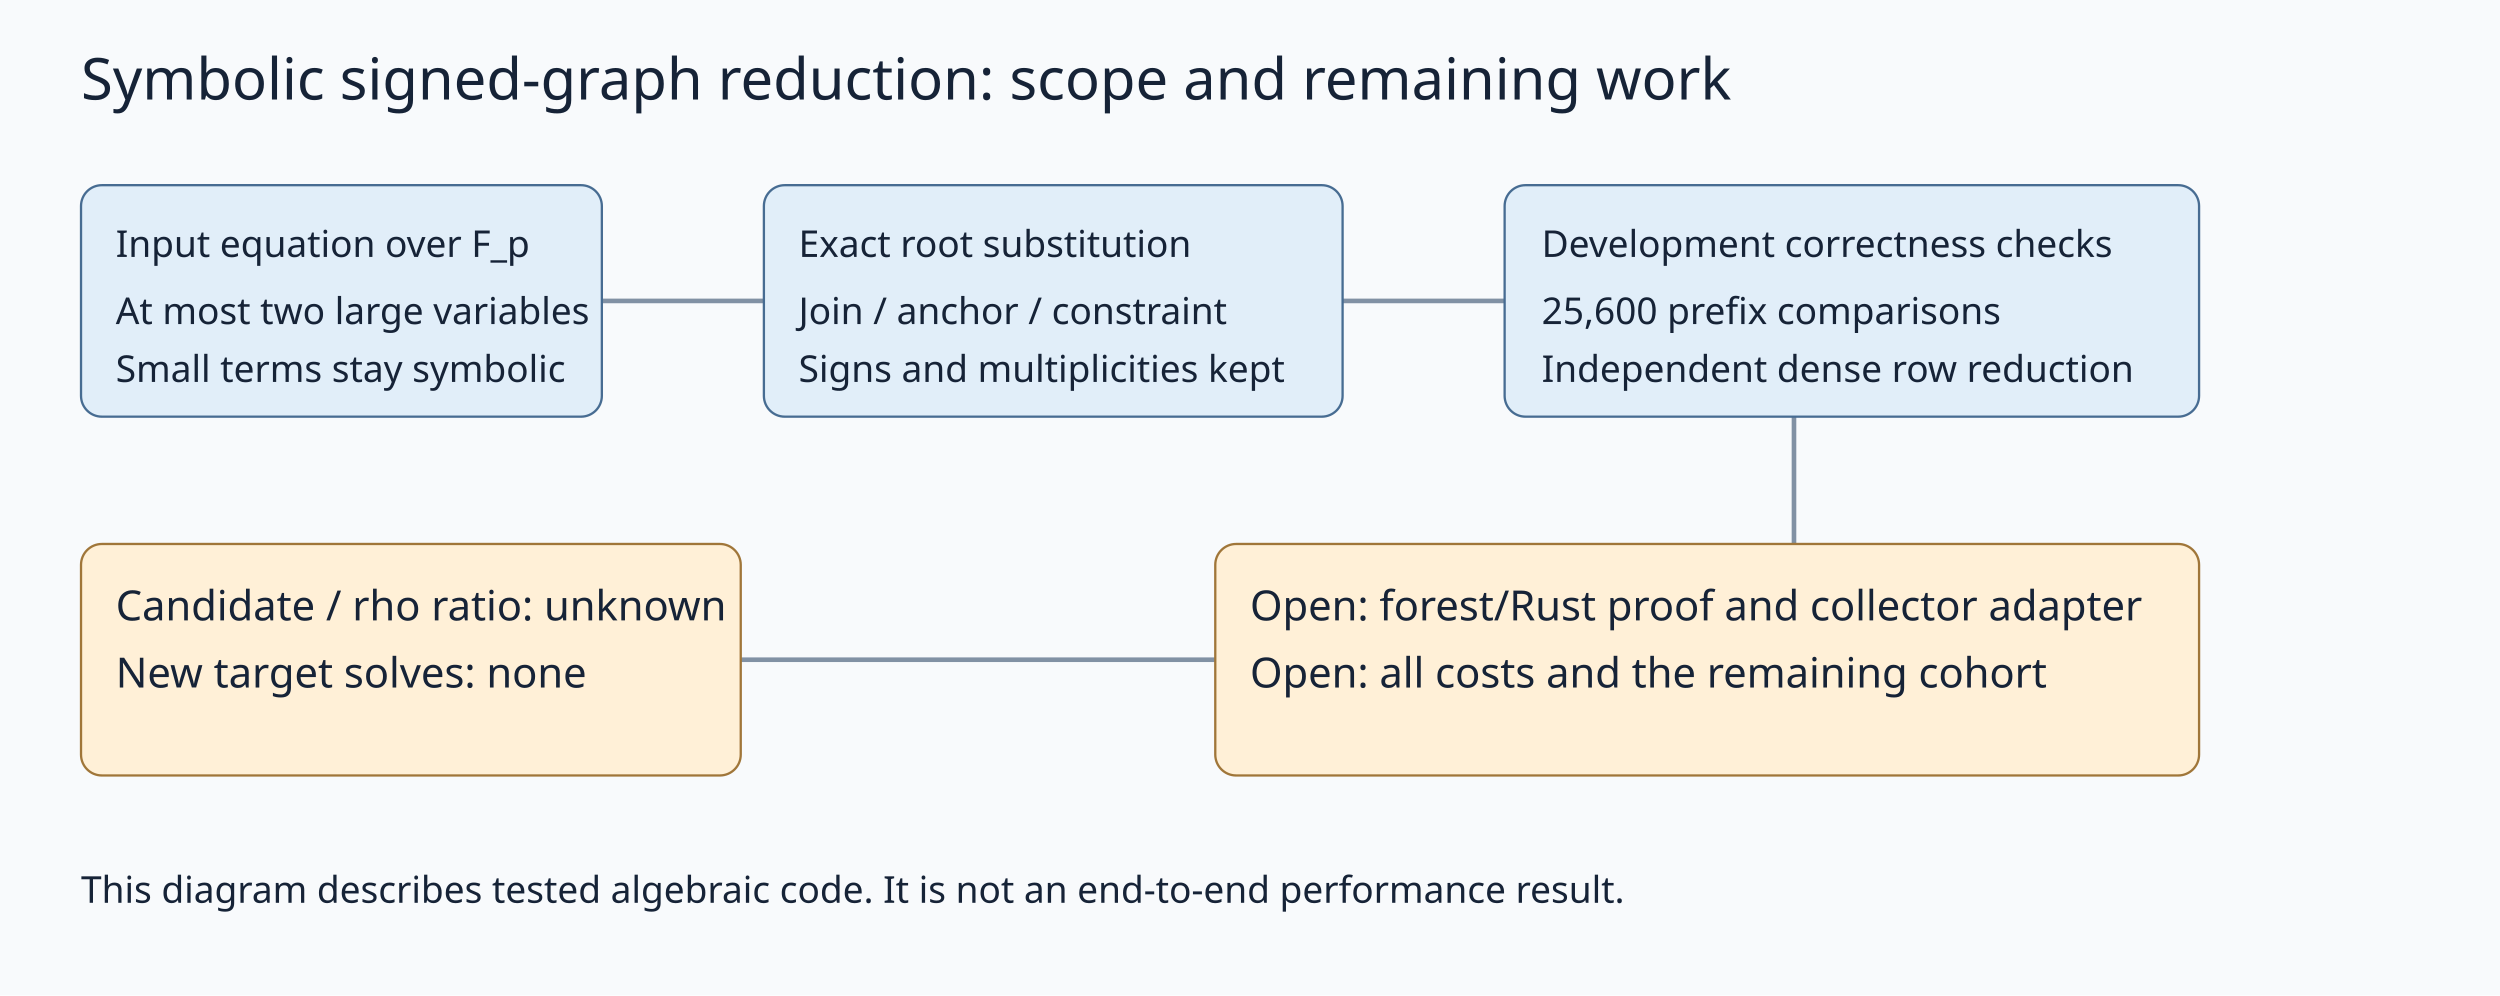
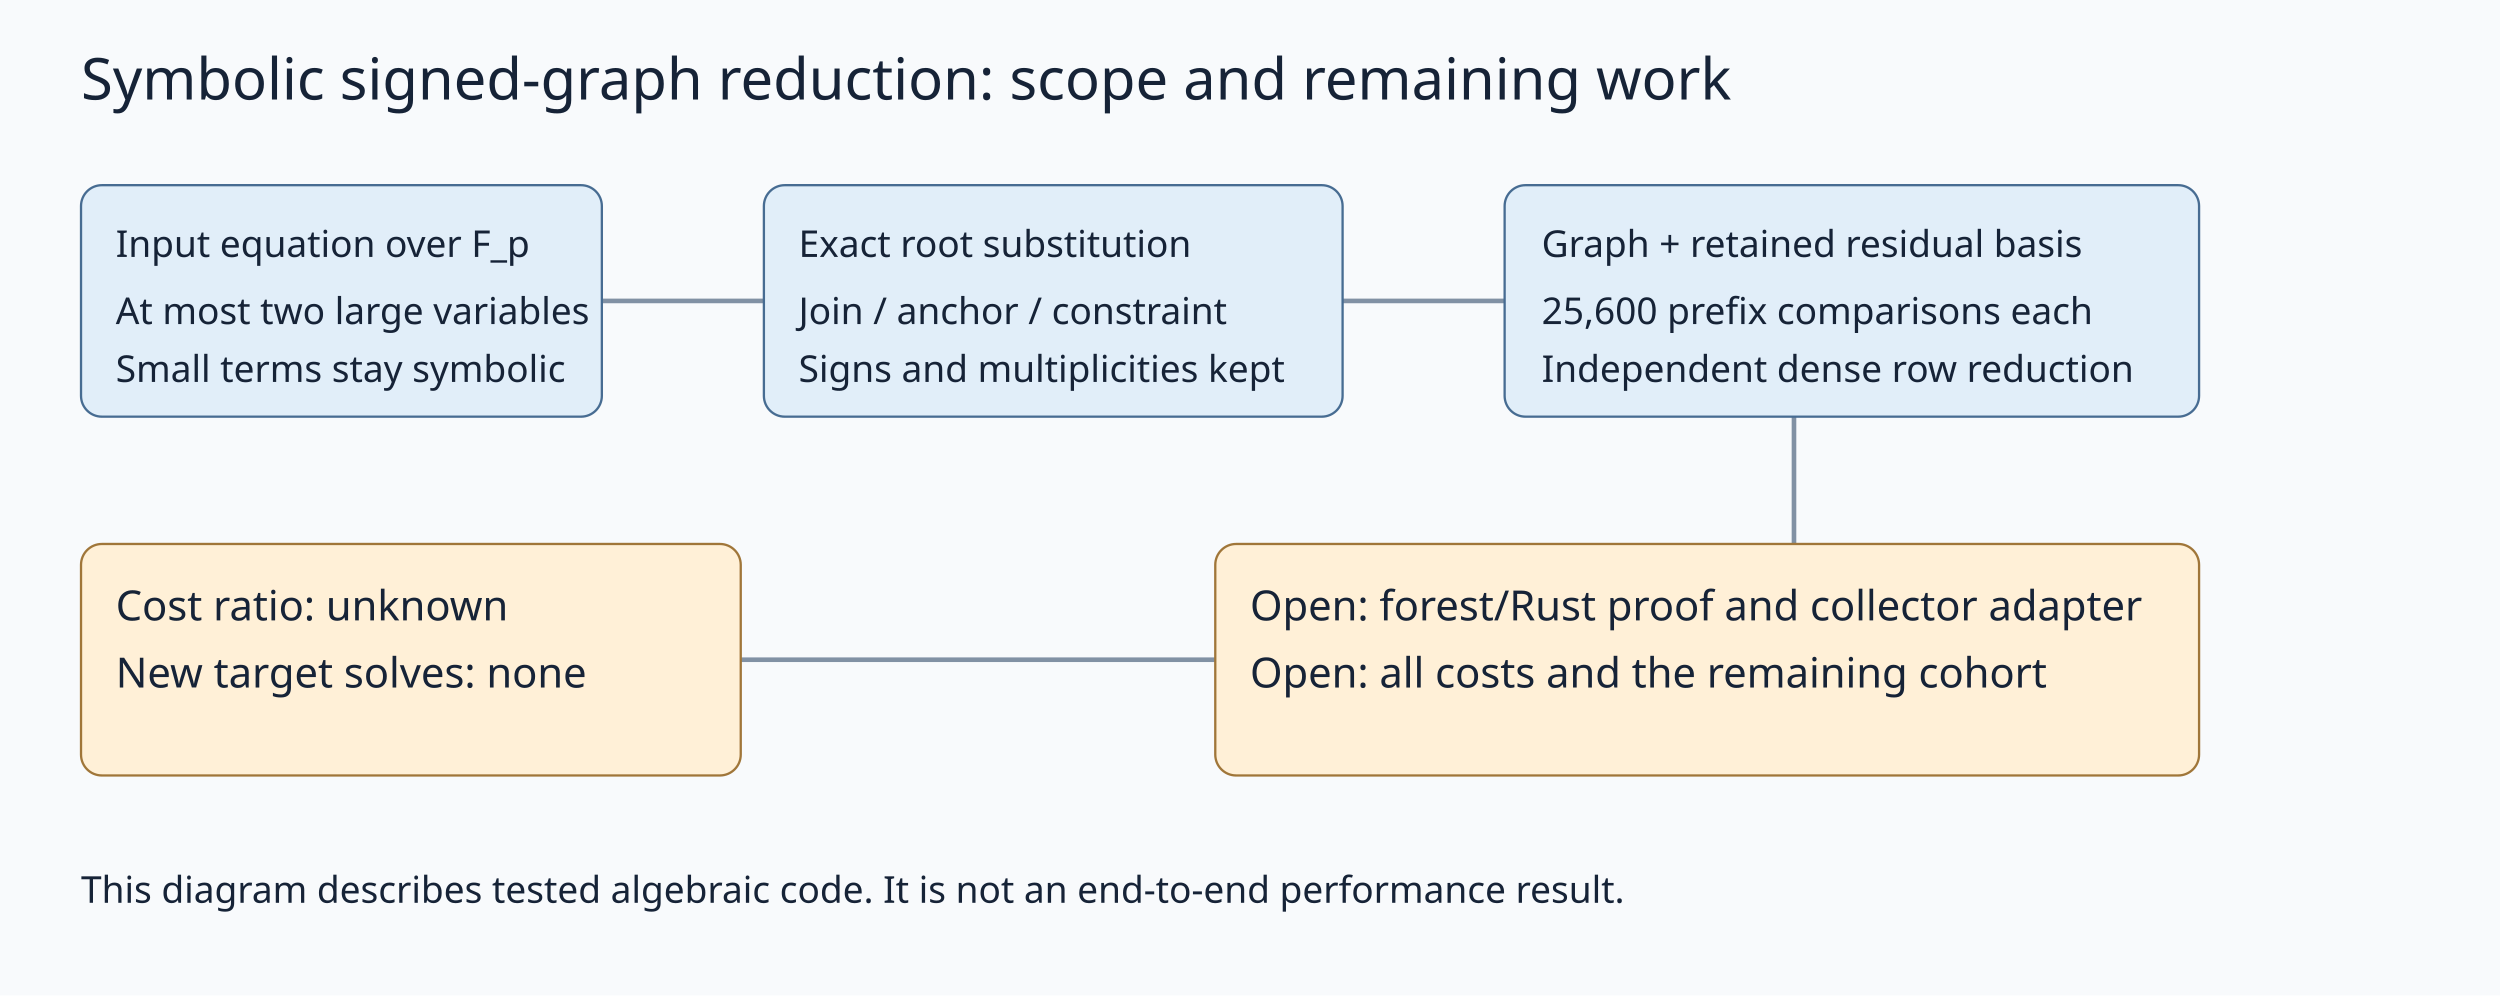
<svg xmlns="http://www.w3.org/2000/svg" width="1080" height="430" viewBox="0 0 1080 430">
  <rect width="1080" height="430" fill="#f8fafc" />
  <g font-family="sans-serif" fill="#162337">
    <text x="35" y="43" font-size="25">Symbolic signed-graph reduction: scope and remaining work</text>
    <g stroke="#8191a4" stroke-width="2" fill="none">
      <path d="M260 130H330M580 130H650M775 180V235M525 285H320" />
    </g>
    <g fill="#e1eef9" stroke="#476c92">
      <rect x="35" y="80" width="225" height="100" rx="9" />
      <rect x="330" y="80" width="250" height="100" rx="9" />
      <rect x="650" y="80" width="300" height="100" rx="9" />
    </g>
    <g font-size="16">
      <text x="50" y="111">Input equation over F_p</text>
      <text x="50" y="140">At most two large variables</text>
      <text x="50" y="165">Small terms stay symbolic</text>
      <text x="345" y="111">Exact root substitution</text>
      <text x="345" y="140">Join / anchor / constraint</text>
      <text x="345" y="165">Signs and multiplicities kept</text>
-       <text x="666" y="111">Development correctness checks</text>
-       <text x="666" y="140">25,600 prefix comparisons</text>
+       <text x="666" y="111">Graph + retained residual basis</text>
+       <text x="666" y="140">25,600 prefix comparisons each</text>
      <text x="666" y="165">Independent dense row reduction</text>
    </g>
    <rect x="525" y="235" width="425" height="100" rx="9" fill="#fff0d7" stroke="#a07639" />
    <text x="540" y="268" font-size="18">Open: forest/Rust proof and collector adapter</text>
    <text x="540" y="297" font-size="18">Open: all costs and the remaining cohort</text>
    <rect x="35" y="235" width="285" height="100" rx="9" fill="#fff0d7" stroke="#a07639" />
-     <text x="50" y="268" font-size="18">Candidate / rho ratio: unknown</text>
+     <text x="50" y="268" font-size="18">Cost ratio: unknown</text>
    <text x="50" y="297" font-size="18">New target solves: none</text>
    <text x="35" y="390" font-size="16">This diagram describes tested algebraic code. It is not an end-to-end performance result.</text>
  </g>
</svg>
